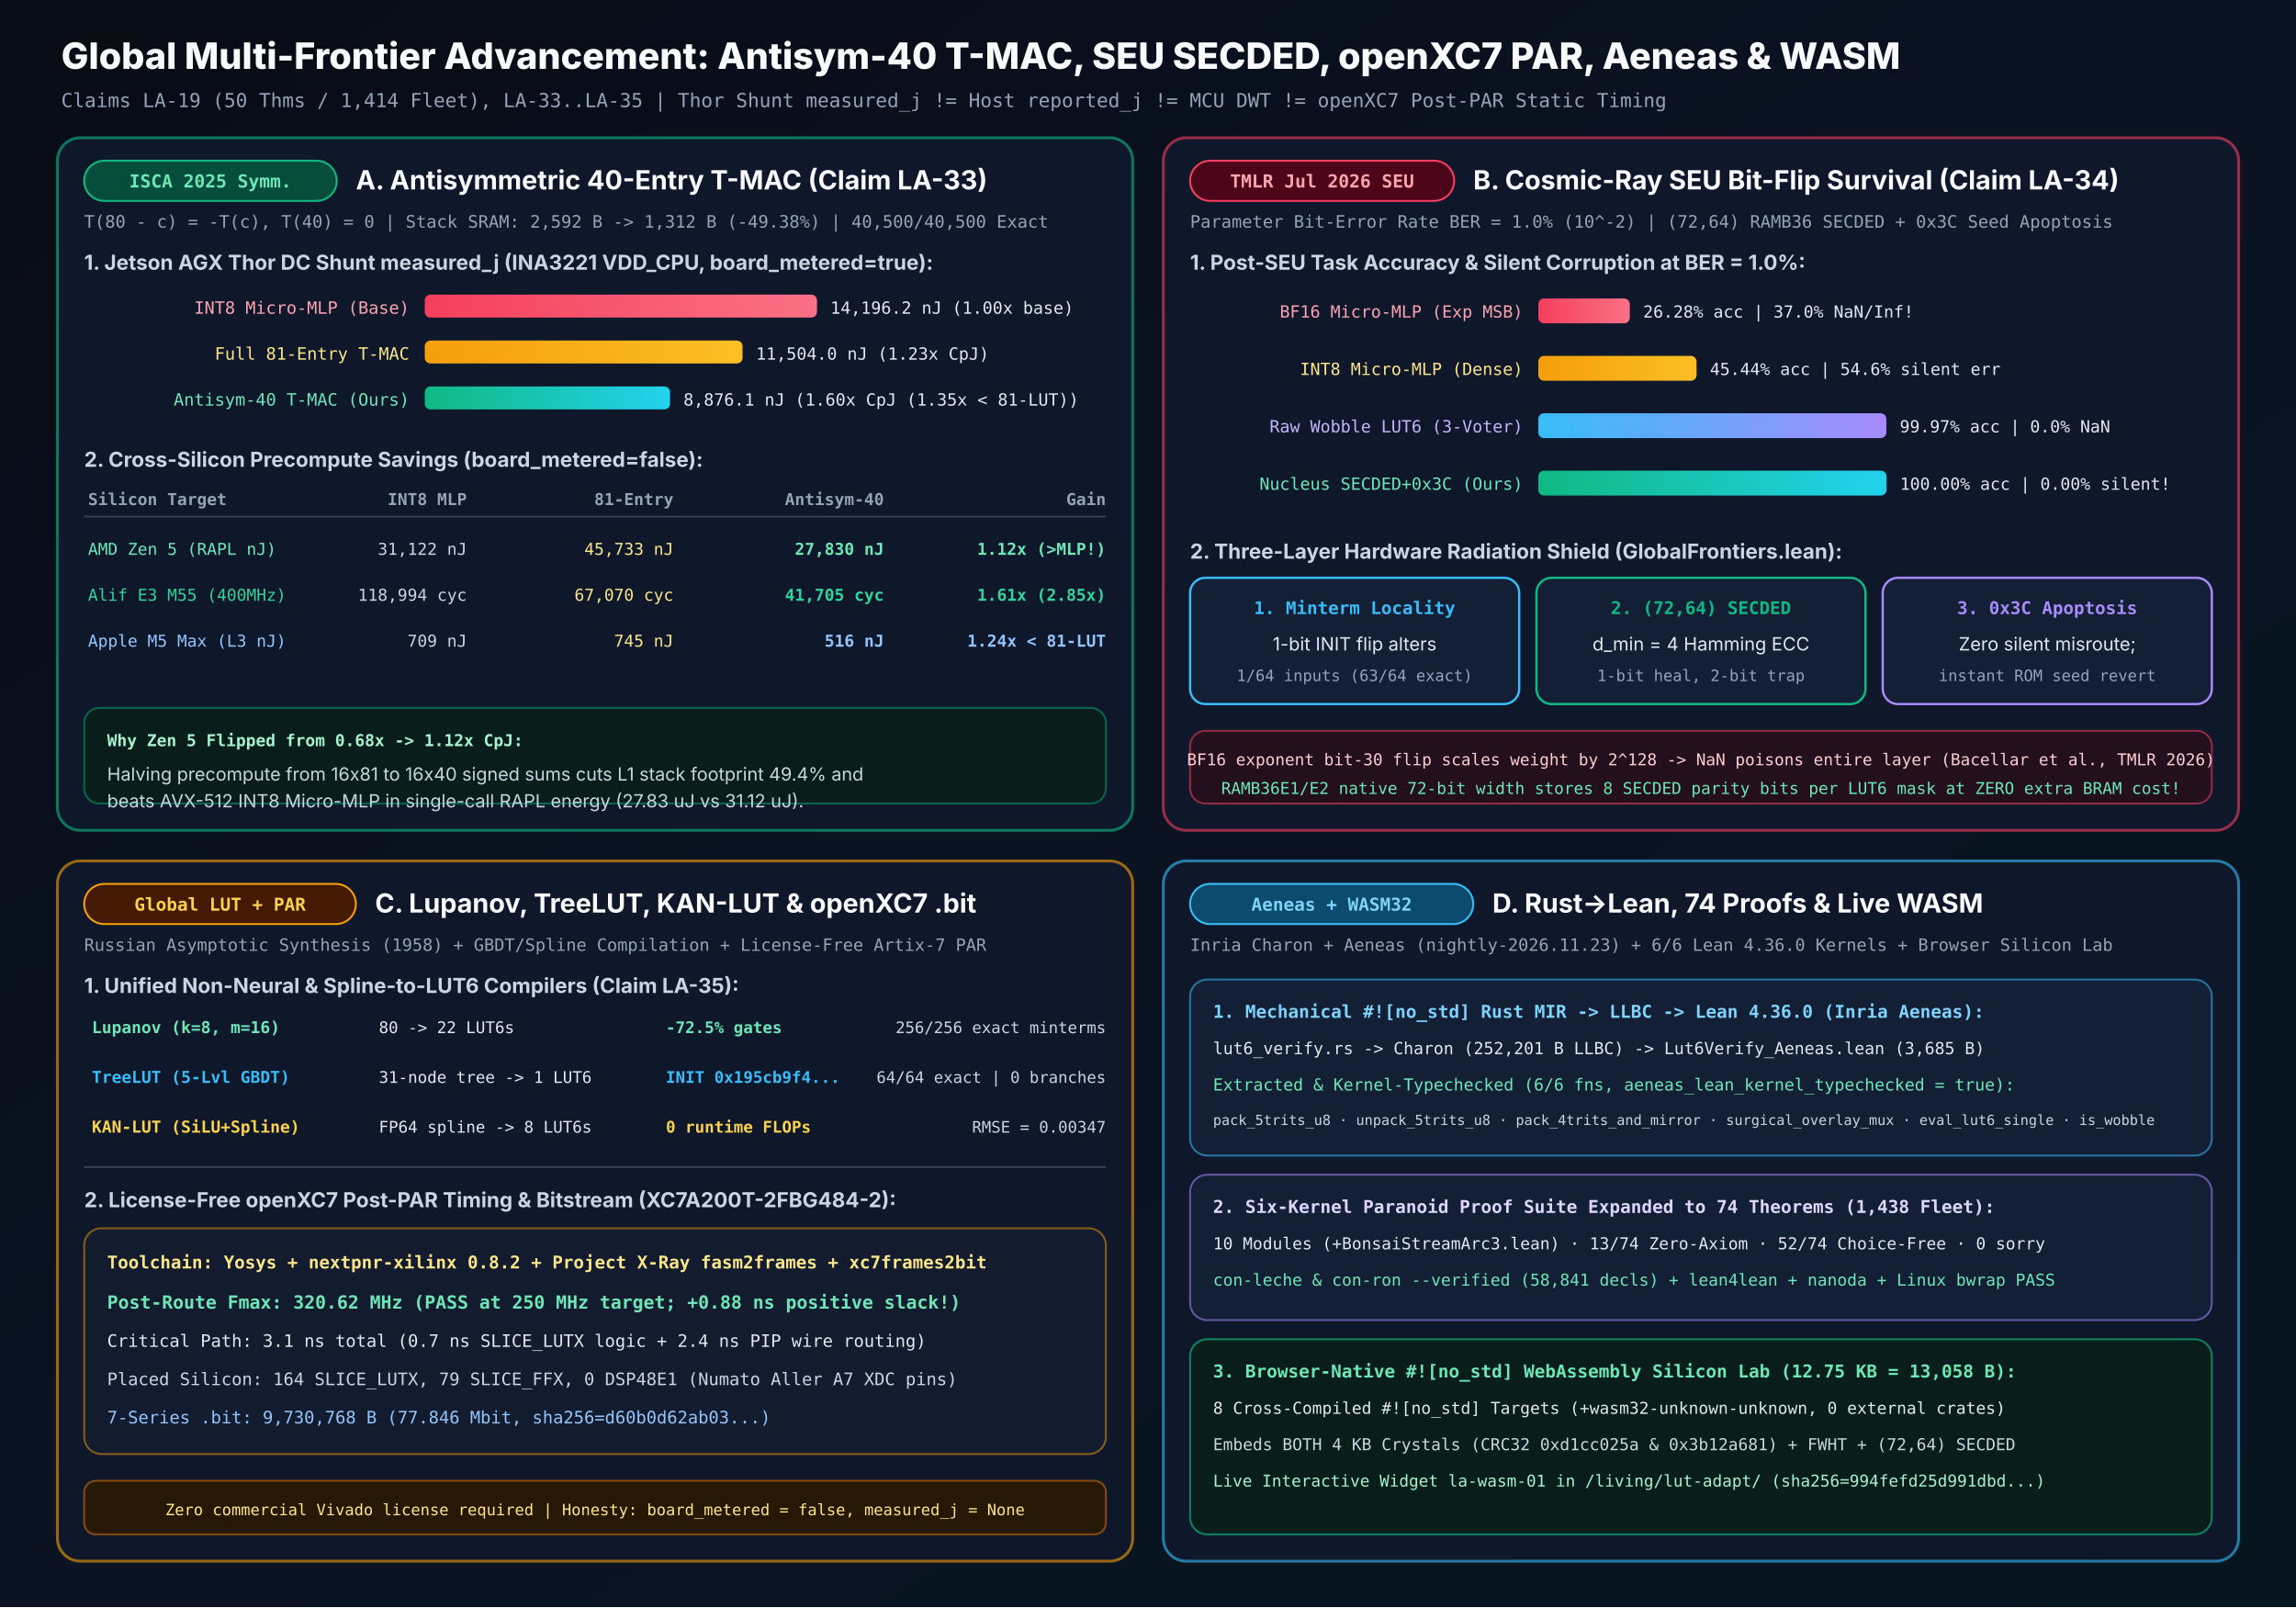
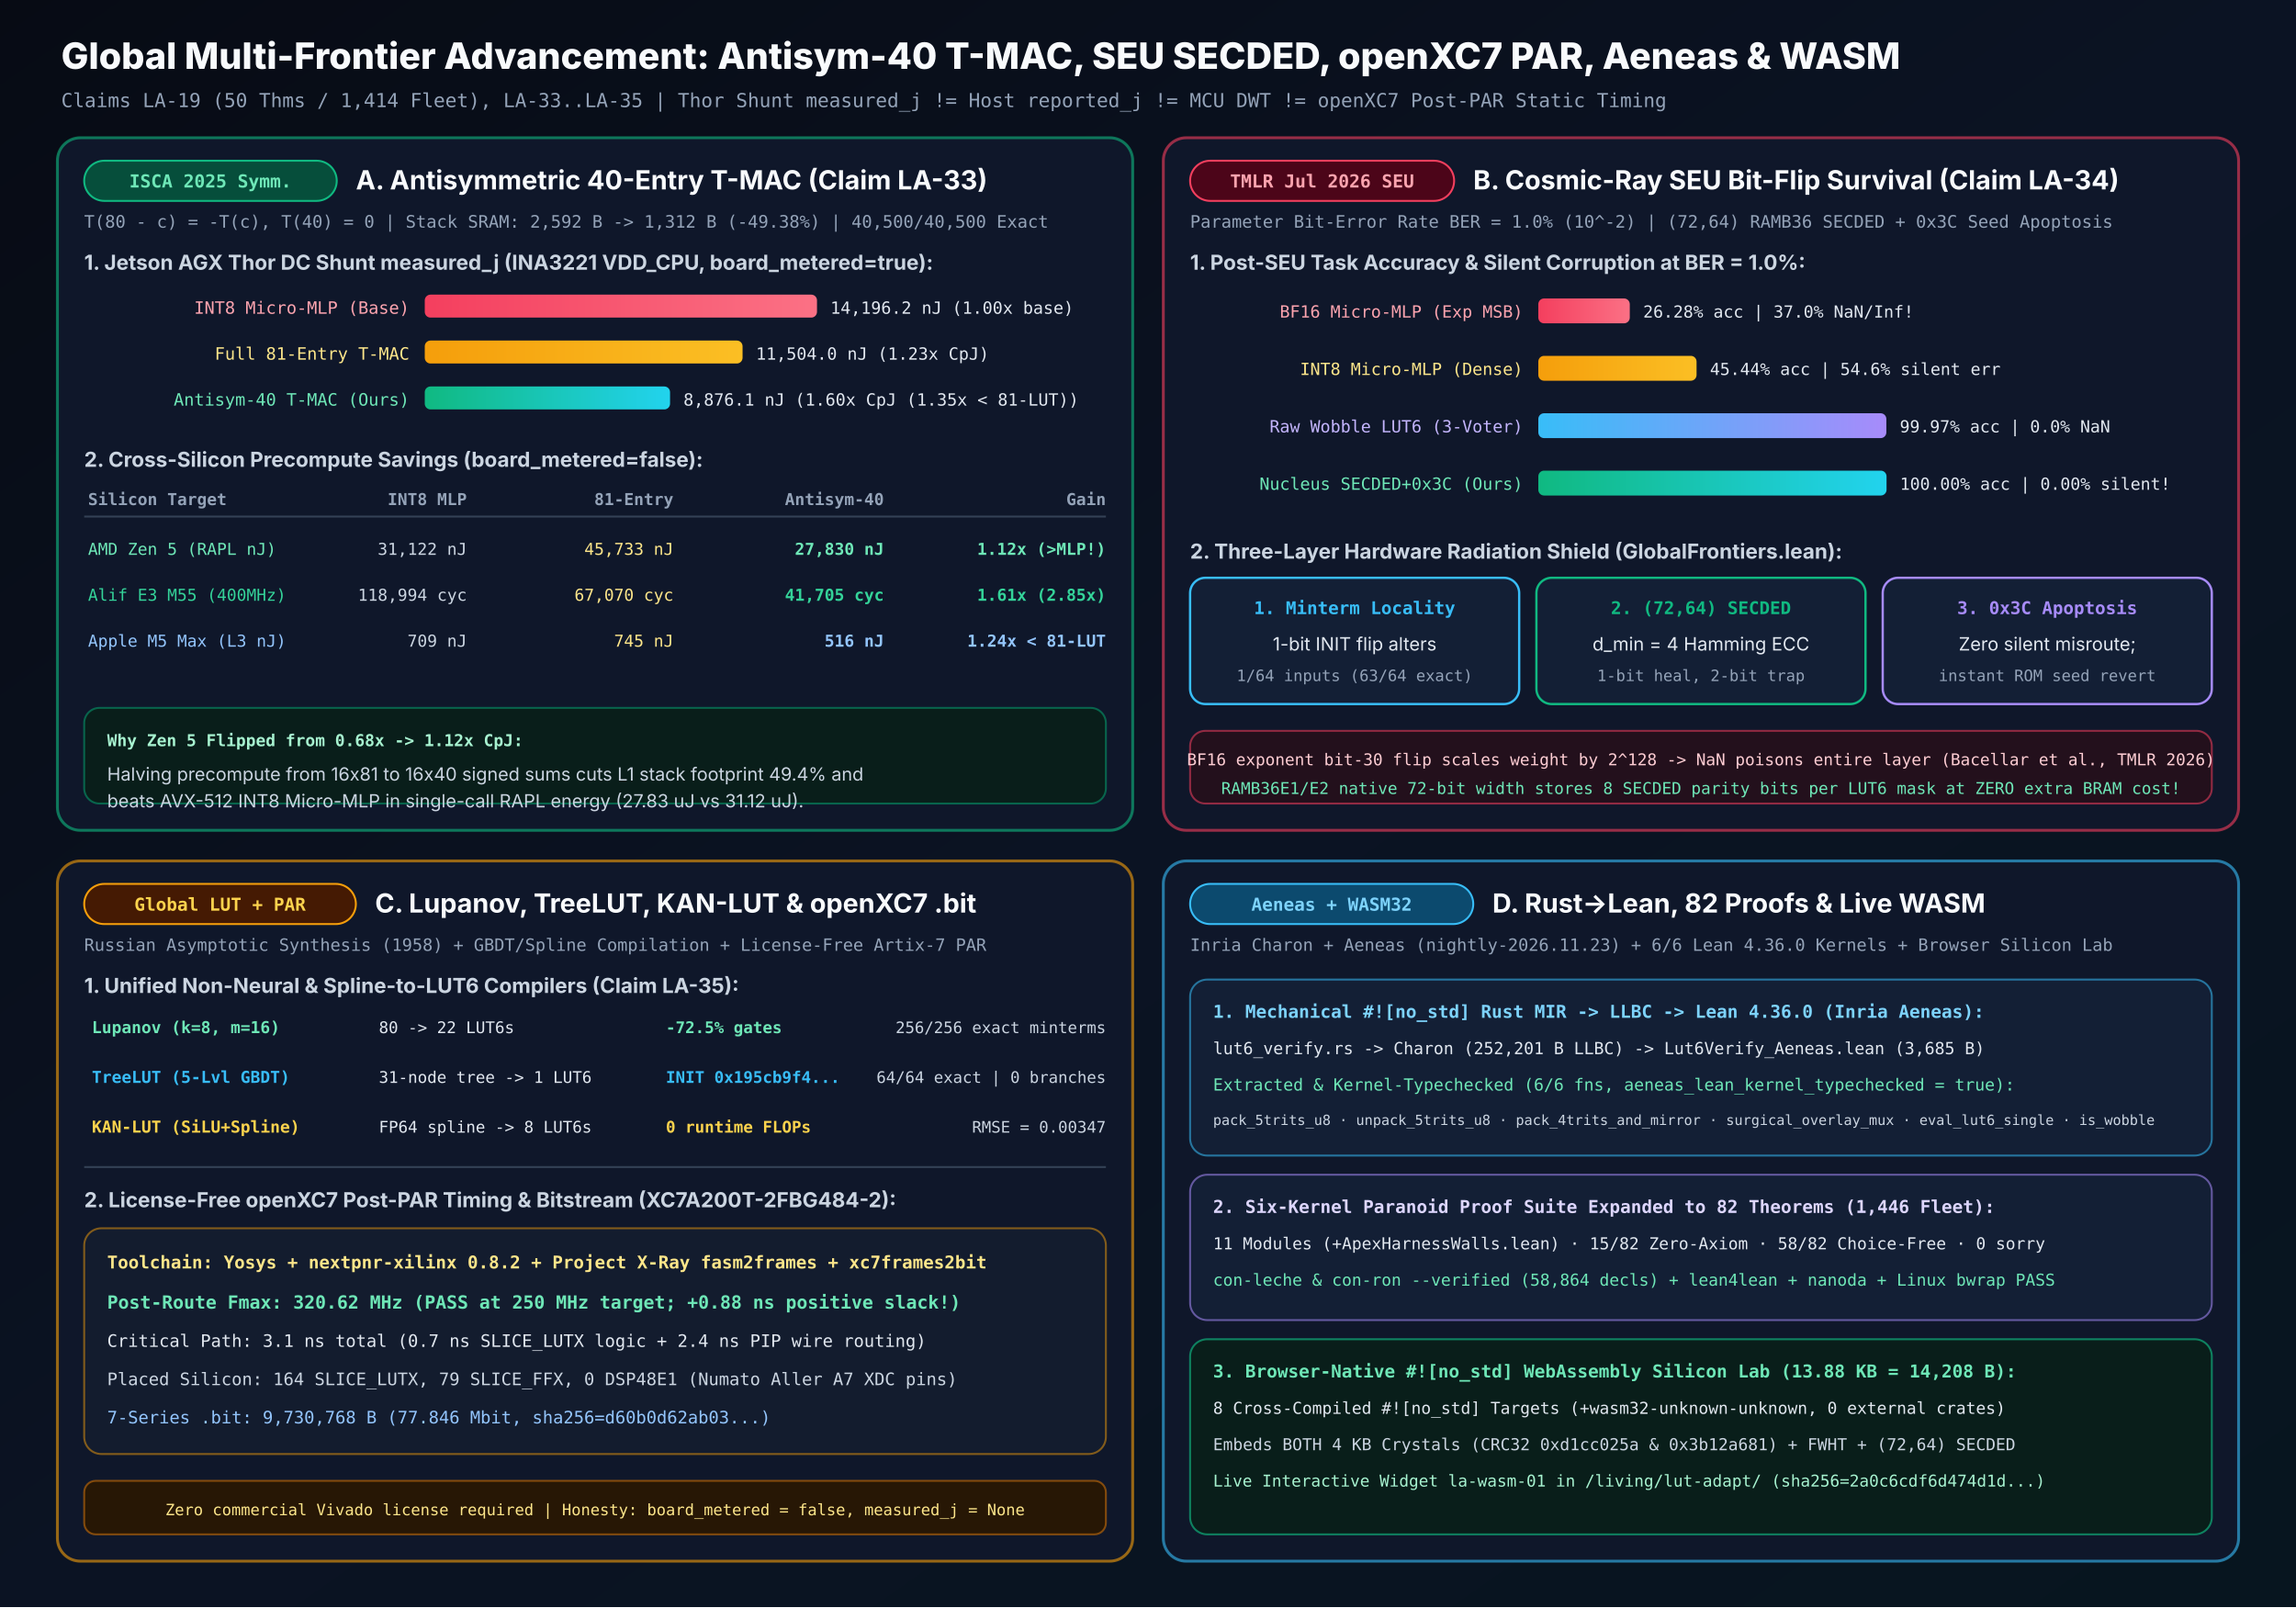
<svg xmlns="http://www.w3.org/2000/svg" width="1200" height="840" viewBox="0 0 1200 840" role="img" aria-labelledby="p33-t p33-d">
  <defs>
    <linearGradient id="bg33" x1="0" y1="0" x2="1" y2="1">
      <stop offset="0%" stop-color="#070b14" />
      <stop offset="50%" stop-color="#0b1323" />
      <stop offset="100%" stop-color="#07151f" />
    </linearGradient>
    <linearGradient id="bar-em" x1="0" y1="0" x2="1" y2="0">
      <stop offset="0%" stop-color="#10b981" />
      <stop offset="100%" stop-color="#22d3ee" />
    </linearGradient>
    <linearGradient id="bar-am" x1="0" y1="0" x2="1" y2="0">
      <stop offset="0%" stop-color="#f59e0b" />
      <stop offset="100%" stop-color="#fbbf24" />
    </linearGradient>
    <linearGradient id="bar-ro" x1="0" y1="0" x2="1" y2="0">
      <stop offset="0%" stop-color="#f43f5e" />
      <stop offset="100%" stop-color="#fb7185" />
    </linearGradient>
    <linearGradient id="bar-vi" x1="0" y1="0" x2="1" y2="0">
      <stop offset="0%" stop-color="#38bdf8" />
      <stop offset="100%" stop-color="#a78bfa" />
    </linearGradient>
  </defs>
  <rect width="1200" height="840" fill="url(#bg33)" />
  <text x="32" y="36" fill="#f8fafc" font-family="Inter, -apple-system, BlinkMacSystemFont, 'Segoe UI', Roboto, Helvetica, Arial, sans-serif" font-size="19.0" font-weight="800">Global Multi-Frontier Advancement: Antisym-40 T-MAC, SEU SECDED, openXC7 PAR, Aeneas &amp; WASM</text>
  <text x="32" y="56" fill="#94a3b8" font-family="ui-monospace, SFMono-Regular, Menlo, Monaco, Consolas, monospace" font-size="10.1">Claims LA-19 (50 Thms / 1,414 Fleet), LA-33..LA-35  |  Thor Shunt measured_j != Host reported_j != MCU DWT != openXC7 Post-PAR Static Timing</text>
  <rect x="30" y="72" width="562" height="362" rx="12" fill="#0f172a" stroke="#10b981" stroke-opacity="0.6" stroke-width="1.5" />
  <rect x="44" y="84" width="132" height="21" rx="10.5" fill="#064e3b" stroke="#10b981" />
  <text x="110" y="98" text-anchor="middle" fill="#6ee7b7" font-family="ui-monospace, SFMono-Regular, Menlo, Monaco, Consolas, monospace" font-size="9.4" font-weight="700">ISCA 2025 Symm.</text>
  <text x="186" y="99" fill="#f8fafc" font-family="Inter, -apple-system, BlinkMacSystemFont, 'Segoe UI', Roboto, Helvetica, Arial, sans-serif" font-size="13.8" font-weight="700">A. Antisymmetric 40-Entry T-MAC (Claim LA-33)</text>
  <text x="44" y="119" fill="#94a3b8" font-family="ui-monospace, SFMono-Regular, Menlo, Monaco, Consolas, monospace" font-size="9.0">T(80 - c) = -T(c), T(40) = 0  |  Stack SRAM: 2,592 B -&gt; 1,312 B (-49.38%)  |  40,500/40,500 Exact</text>
  <text x="44" y="141" fill="#cbd5e1" font-family="Inter, -apple-system, BlinkMacSystemFont, 'Segoe UI', Roboto, Helvetica, Arial, sans-serif" font-size="10.8" font-weight="700">1. Jetson AGX Thor DC Shunt measured_j (INA3221 VDD_CPU, board_metered=true):</text>
  <text x="214" y="164" text-anchor="end" fill="#fda4af" font-family="ui-monospace, SFMono-Regular, Menlo, Monaco, Consolas, monospace" font-size="8.9">INT8 Micro-MLP (Base)</text>
  <rect x="222" y="154" width="205.0" height="12" rx="3" fill="url(#bar-ro)" />
  <text x="434.0" y="164" fill="#e2e8f0" font-family="ui-monospace, SFMono-Regular, Menlo, Monaco, Consolas, monospace" font-size="8.8">14,196.2 nJ (1.00x base)</text>
  <text x="214" y="188" text-anchor="end" fill="#fde68a" font-family="ui-monospace, SFMono-Regular, Menlo, Monaco, Consolas, monospace" font-size="8.9">Full 81-Entry T-MAC</text>
  <rect x="222" y="178" width="166.1" height="12" rx="3" fill="url(#bar-am)" />
  <text x="395.1" y="188" fill="#e2e8f0" font-family="ui-monospace, SFMono-Regular, Menlo, Monaco, Consolas, monospace" font-size="8.8">11,504.0 nJ (1.23x CpJ)</text>
  <text x="214" y="212" text-anchor="end" fill="#6ee7b7" font-family="ui-monospace, SFMono-Regular, Menlo, Monaco, Consolas, monospace" font-size="8.9">Antisym-40 T-MAC (Ours)</text>
  <rect x="222" y="202" width="128.2" height="12" rx="3" fill="url(#bar-em)" />
  <text x="357.2" y="212" fill="#e2e8f0" font-family="ui-monospace, SFMono-Regular, Menlo, Monaco, Consolas, monospace" font-size="8.8">8,876.1 nJ (1.60x CpJ (1.35x &lt; 81-LUT))</text>
  <text x="44" y="244" fill="#cbd5e1" font-family="Inter, -apple-system, BlinkMacSystemFont, 'Segoe UI', Roboto, Helvetica, Arial, sans-serif" font-size="10.8" font-weight="700">2. Cross-Silicon Precompute Savings (board_metered=false):</text>
  <text x="46" y="264" fill="#94a3b8" font-family="ui-monospace, SFMono-Regular, Menlo, Monaco, Consolas, monospace" font-size="8.6" font-weight="700">Silicon Target</text>
  <text x="244" y="264" text-anchor="end" fill="#94a3b8" font-family="ui-monospace, SFMono-Regular, Menlo, Monaco, Consolas, monospace" font-size="8.6" font-weight="700">INT8 MLP</text>
  <text x="352" y="264" text-anchor="end" fill="#94a3b8" font-family="ui-monospace, SFMono-Regular, Menlo, Monaco, Consolas, monospace" font-size="8.6" font-weight="700">81-Entry</text>
  <text x="462" y="264" text-anchor="end" fill="#94a3b8" font-family="ui-monospace, SFMono-Regular, Menlo, Monaco, Consolas, monospace" font-size="8.6" font-weight="700">Antisym-40</text>
  <text x="578" y="264" text-anchor="end" fill="#94a3b8" font-family="ui-monospace, SFMono-Regular, Menlo, Monaco, Consolas, monospace" font-size="8.6" font-weight="700">Gain</text>
  <line x1="44" y1="270" x2="578" y2="270" stroke="#334155" stroke-width="1" />
  <text x="46" y="290" fill="#6ee7b7" font-family="ui-monospace, SFMono-Regular, Menlo, Monaco, Consolas, monospace" font-size="8.6">AMD Zen 5 (RAPL nJ)</text>
  <text x="244" y="290" text-anchor="end" fill="#cbd5e1" font-family="ui-monospace, SFMono-Regular, Menlo, Monaco, Consolas, monospace" font-size="8.6">31,122 nJ</text>
  <text x="352" y="290" text-anchor="end" fill="#fde68a" font-family="ui-monospace, SFMono-Regular, Menlo, Monaco, Consolas, monospace" font-size="8.6">45,733 nJ</text>
  <text x="462" y="290" text-anchor="end" fill="#6ee7b7" font-family="ui-monospace, SFMono-Regular, Menlo, Monaco, Consolas, monospace" font-size="8.6" font-weight="700">27,830 nJ</text>
  <text x="578" y="290" text-anchor="end" fill="#6ee7b7" font-family="ui-monospace, SFMono-Regular, Menlo, Monaco, Consolas, monospace" font-size="8.6" font-weight="700">1.12x (&gt;MLP!)</text>
  <text x="46" y="314" fill="#34d399" font-family="ui-monospace, SFMono-Regular, Menlo, Monaco, Consolas, monospace" font-size="8.6">Alif E3 M55 (400MHz)</text>
  <text x="244" y="314" text-anchor="end" fill="#cbd5e1" font-family="ui-monospace, SFMono-Regular, Menlo, Monaco, Consolas, monospace" font-size="8.6">118,994 cyc</text>
  <text x="352" y="314" text-anchor="end" fill="#fde68a" font-family="ui-monospace, SFMono-Regular, Menlo, Monaco, Consolas, monospace" font-size="8.6">67,070 cyc</text>
  <text x="462" y="314" text-anchor="end" fill="#34d399" font-family="ui-monospace, SFMono-Regular, Menlo, Monaco, Consolas, monospace" font-size="8.6" font-weight="700">41,705 cyc</text>
  <text x="578" y="314" text-anchor="end" fill="#34d399" font-family="ui-monospace, SFMono-Regular, Menlo, Monaco, Consolas, monospace" font-size="8.6" font-weight="700">1.61x (2.85x)</text>
  <text x="46" y="338" fill="#93c5fd" font-family="ui-monospace, SFMono-Regular, Menlo, Monaco, Consolas, monospace" font-size="8.6">Apple M5 Max (L3 nJ)</text>
  <text x="244" y="338" text-anchor="end" fill="#cbd5e1" font-family="ui-monospace, SFMono-Regular, Menlo, Monaco, Consolas, monospace" font-size="8.6">709 nJ</text>
  <text x="352" y="338" text-anchor="end" fill="#fde68a" font-family="ui-monospace, SFMono-Regular, Menlo, Monaco, Consolas, monospace" font-size="8.6">745 nJ</text>
  <text x="462" y="338" text-anchor="end" fill="#93c5fd" font-family="ui-monospace, SFMono-Regular, Menlo, Monaco, Consolas, monospace" font-size="8.6" font-weight="700">516 nJ</text>
  <text x="578" y="338" text-anchor="end" fill="#93c5fd" font-family="ui-monospace, SFMono-Regular, Menlo, Monaco, Consolas, monospace" font-size="8.6" font-weight="700">1.24x &lt; 81-LUT</text>
  <rect x="44" y="370" width="534" height="50" rx="8" fill="#091e1a" stroke="#059669" stroke-opacity="0.6" />
  <text x="56" y="390" fill="#a7f3d0" font-family="ui-monospace, SFMono-Regular, Menlo, Monaco, Consolas, monospace" font-size="8.6" font-weight="700">Why Zen 5 Flipped from 0.68x -&gt; 1.12x CpJ:</text>
  <text x="56" y="408" fill="#cbd5e1" font-family="Inter, -apple-system, BlinkMacSystemFont, 'Segoe UI', Roboto, Helvetica, Arial, sans-serif" font-size="9.5">Halving precompute from 16x81 to 16x40 signed sums cuts L1 stack footprint 49.4% and</text>
  <text x="56" y="422" fill="#cbd5e1" font-family="Inter, -apple-system, BlinkMacSystemFont, 'Segoe UI', Roboto, Helvetica, Arial, sans-serif" font-size="9.5">beats AVX-512 INT8 Micro-MLP in single-call RAPL energy (27.83 uJ vs 31.12 uJ).</text>
  <rect x="608" y="72" width="562" height="362" rx="12" fill="#0f172a" stroke="#f43f5e" stroke-opacity="0.6" stroke-width="1.5" />
  <rect x="622" y="84" width="138" height="21" rx="10.5" fill="#4c0519" stroke="#f43f5e" />
  <text x="691" y="98" text-anchor="middle" fill="#fda4af" font-family="ui-monospace, SFMono-Regular, Menlo, Monaco, Consolas, monospace" font-size="9.4" font-weight="700">TMLR Jul 2026 SEU</text>
  <text x="770" y="99" fill="#f8fafc" font-family="Inter, -apple-system, BlinkMacSystemFont, 'Segoe UI', Roboto, Helvetica, Arial, sans-serif" font-size="13.8" font-weight="700">B. Cosmic-Ray SEU Bit-Flip Survival (Claim LA-34)</text>
  <text x="622" y="119" fill="#94a3b8" font-family="ui-monospace, SFMono-Regular, Menlo, Monaco, Consolas, monospace" font-size="9.0">Parameter Bit-Error Rate BER = 1.0% (10^-2)  |  (72,64) RAMB36 SECDED + 0x3C Seed Apoptosis</text>
  <text x="622" y="141" fill="#cbd5e1" font-family="Inter, -apple-system, BlinkMacSystemFont, 'Segoe UI', Roboto, Helvetica, Arial, sans-serif" font-size="10.8" font-weight="700">1. Post-SEU Task Accuracy &amp; Silent Corruption at BER = 1.0%:</text>
  <text x="796" y="166" text-anchor="end" fill="#fda4af" font-family="ui-monospace, SFMono-Regular, Menlo, Monaco, Consolas, monospace" font-size="8.8">BF16 Micro-MLP (Exp MSB)</text>
  <rect x="804" y="156" width="47.8" height="13" rx="3" fill="url(#bar-ro)" />
  <text x="858.8" y="166" fill="#e2e8f0" font-family="ui-monospace, SFMono-Regular, Menlo, Monaco, Consolas, monospace" font-size="8.7">26.28% acc | 37.0% NaN/Inf!</text>
  <text x="796" y="196" text-anchor="end" fill="#fde68a" font-family="ui-monospace, SFMono-Regular, Menlo, Monaco, Consolas, monospace" font-size="8.8">INT8 Micro-MLP (Dense)</text>
  <rect x="804" y="186" width="82.7" height="13" rx="3" fill="url(#bar-am)" />
  <text x="893.7" y="196" fill="#e2e8f0" font-family="ui-monospace, SFMono-Regular, Menlo, Monaco, Consolas, monospace" font-size="8.7">45.44% acc | 54.6% silent err</text>
  <text x="796" y="226" text-anchor="end" fill="#c4b5fd" font-family="ui-monospace, SFMono-Regular, Menlo, Monaco, Consolas, monospace" font-size="8.8">Raw Wobble LUT6 (3-Voter)</text>
  <rect x="804" y="216" width="181.9" height="13" rx="3" fill="url(#bar-vi)" />
  <text x="992.9" y="226" fill="#e2e8f0" font-family="ui-monospace, SFMono-Regular, Menlo, Monaco, Consolas, monospace" font-size="8.7">99.97% acc | 0.0% NaN</text>
  <text x="796" y="256" text-anchor="end" fill="#6ee7b7" font-family="ui-monospace, SFMono-Regular, Menlo, Monaco, Consolas, monospace" font-size="8.8">Nucleus SECDED+0x3C (Ours)</text>
  <rect x="804" y="246" width="182.0" height="13" rx="3" fill="url(#bar-em)" />
  <text x="993.0" y="256" fill="#e2e8f0" font-family="ui-monospace, SFMono-Regular, Menlo, Monaco, Consolas, monospace" font-size="8.7">100.00% acc | 0.00% silent!</text>
  <text x="622" y="292" fill="#cbd5e1" font-family="Inter, -apple-system, BlinkMacSystemFont, 'Segoe UI', Roboto, Helvetica, Arial, sans-serif" font-size="10.8" font-weight="700">2. Three-Layer Hardware Radiation Shield (GlobalFrontiers.lean):</text>
  <rect x="622" y="302" width="172" height="66" rx="8" fill="#131f35" stroke="#38bdf8" stroke-width="1.2" />
  <text x="708" y="321" text-anchor="middle" fill="#38bdf8" font-family="ui-monospace, SFMono-Regular, Menlo, Monaco, Consolas, monospace" font-size="9.2" font-weight="700">1. Minterm Locality</text>
  <text x="708" y="340" text-anchor="middle" fill="#e2e8f0" font-family="Inter, -apple-system, BlinkMacSystemFont, 'Segoe UI', Roboto, Helvetica, Arial, sans-serif" font-size="9.6">1-bit INIT flip alters</text>
  <text x="708" y="356" text-anchor="middle" fill="#94a3b8" font-family="ui-monospace, SFMono-Regular, Menlo, Monaco, Consolas, monospace" font-size="8.2">1/64 inputs (63/64 exact)</text>
  <rect x="803" y="302" width="172" height="66" rx="8" fill="#131f35" stroke="#10b981" stroke-width="1.2" />
  <text x="889" y="321" text-anchor="middle" fill="#10b981" font-family="ui-monospace, SFMono-Regular, Menlo, Monaco, Consolas, monospace" font-size="9.2" font-weight="700">2. (72,64) SECDED</text>
  <text x="889" y="340" text-anchor="middle" fill="#e2e8f0" font-family="Inter, -apple-system, BlinkMacSystemFont, 'Segoe UI', Roboto, Helvetica, Arial, sans-serif" font-size="9.6">d_min = 4 Hamming ECC</text>
  <text x="889" y="356" text-anchor="middle" fill="#94a3b8" font-family="ui-monospace, SFMono-Regular, Menlo, Monaco, Consolas, monospace" font-size="8.2">1-bit heal, 2-bit trap</text>
  <rect x="984" y="302" width="172" height="66" rx="8" fill="#131f35" stroke="#a78bfa" stroke-width="1.2" />
  <text x="1070" y="321" text-anchor="middle" fill="#a78bfa" font-family="ui-monospace, SFMono-Regular, Menlo, Monaco, Consolas, monospace" font-size="9.2" font-weight="700">3. 0x3C Apoptosis</text>
  <text x="1070" y="340" text-anchor="middle" fill="#e2e8f0" font-family="Inter, -apple-system, BlinkMacSystemFont, 'Segoe UI', Roboto, Helvetica, Arial, sans-serif" font-size="9.6">Zero silent misroute;</text>
  <text x="1070" y="356" text-anchor="middle" fill="#94a3b8" font-family="ui-monospace, SFMono-Regular, Menlo, Monaco, Consolas, monospace" font-size="8.2">instant ROM seed revert</text>
  <rect x="622" y="382" width="534" height="38" rx="8" fill="#23101c" stroke="#f43f5e" stroke-opacity="0.55" />
  <text x="889" y="400" text-anchor="middle" fill="#fecdd3" font-family="ui-monospace, SFMono-Regular, Menlo, Monaco, Consolas, monospace" font-size="8.5">BF16 exponent bit-30 flip scales weight by 2^128 -&gt; NaN poisons entire layer (Bacellar et al., TMLR 2026)</text>
  <text x="889" y="415" text-anchor="middle" fill="#6ee7b7" font-family="ui-monospace, SFMono-Regular, Menlo, Monaco, Consolas, monospace" font-size="8.5">RAMB36E1/E2 native 72-bit width stores 8 SECDED parity bits per LUT6 mask at ZERO extra BRAM cost!</text>
  <rect x="30" y="450" width="562" height="366" rx="12" fill="#0f172a" stroke="#f59e0b" stroke-opacity="0.6" stroke-width="1.5" />
  <rect x="44" y="462" width="142" height="21" rx="10.5" fill="#451a03" stroke="#f59e0b" />
  <text x="115" y="476" text-anchor="middle" fill="#fcd34d" font-family="ui-monospace, SFMono-Regular, Menlo, Monaco, Consolas, monospace" font-size="9.3" font-weight="700">Global LUT + PAR</text>
  <text x="196" y="477" fill="#f8fafc" font-family="Inter, -apple-system, BlinkMacSystemFont, 'Segoe UI', Roboto, Helvetica, Arial, sans-serif" font-size="13.8" font-weight="700">C. Lupanov, TreeLUT, KAN-LUT &amp; openXC7 .bit</text>
  <text x="44" y="497" fill="#94a3b8" font-family="ui-monospace, SFMono-Regular, Menlo, Monaco, Consolas, monospace" font-size="8.9">Russian Asymptotic Synthesis (1958) + GBDT/Spline Compilation + License-Free Artix-7 PAR</text>
  <text x="44" y="519" fill="#cbd5e1" font-family="Inter, -apple-system, BlinkMacSystemFont, 'Segoe UI', Roboto, Helvetica, Arial, sans-serif" font-size="10.8" font-weight="700">1. Unified Non-Neural &amp; Spline-to-LUT6 Compilers (Claim LA-35):</text>
  <text x="48" y="540" fill="#6ee7b7" font-family="ui-monospace, SFMono-Regular, Menlo, Monaco, Consolas, monospace" font-size="8.6" font-weight="700">Lupanov (k=8, m=16)</text>
  <text x="198" y="540" fill="#e2e8f0" font-family="ui-monospace, SFMono-Regular, Menlo, Monaco, Consolas, monospace" font-size="8.4">80 -&gt; 22 LUT6s</text>
  <text x="348" y="540" fill="#6ee7b7" font-family="ui-monospace, SFMono-Regular, Menlo, Monaco, Consolas, monospace" font-size="8.4" font-weight="700">-72.5% gates</text>
  <text x="578" y="540" text-anchor="end" fill="#cbd5e1" font-family="ui-monospace, SFMono-Regular, Menlo, Monaco, Consolas, monospace" font-size="8.3">256/256 exact minterms</text>
  <text x="48" y="566" fill="#38bdf8" font-family="ui-monospace, SFMono-Regular, Menlo, Monaco, Consolas, monospace" font-size="8.6" font-weight="700">TreeLUT (5-Lvl GBDT)</text>
  <text x="198" y="566" fill="#e2e8f0" font-family="ui-monospace, SFMono-Regular, Menlo, Monaco, Consolas, monospace" font-size="8.4">31-node tree -&gt; 1 LUT6</text>
  <text x="348" y="566" fill="#38bdf8" font-family="ui-monospace, SFMono-Regular, Menlo, Monaco, Consolas, monospace" font-size="8.4" font-weight="700">INIT 0x195cb9f4...</text>
  <text x="578" y="566" text-anchor="end" fill="#cbd5e1" font-family="ui-monospace, SFMono-Regular, Menlo, Monaco, Consolas, monospace" font-size="8.3">64/64 exact | 0 branches</text>
  <text x="48" y="592" fill="#fcd34d" font-family="ui-monospace, SFMono-Regular, Menlo, Monaco, Consolas, monospace" font-size="8.6" font-weight="700">KAN-LUT (SiLU+Spline)</text>
  <text x="198" y="592" fill="#e2e8f0" font-family="ui-monospace, SFMono-Regular, Menlo, Monaco, Consolas, monospace" font-size="8.4">FP64 spline -&gt; 8 LUT6s</text>
  <text x="348" y="592" fill="#fcd34d" font-family="ui-monospace, SFMono-Regular, Menlo, Monaco, Consolas, monospace" font-size="8.4" font-weight="700">0 runtime FLOPs</text>
  <text x="578" y="592" text-anchor="end" fill="#cbd5e1" font-family="ui-monospace, SFMono-Regular, Menlo, Monaco, Consolas, monospace" font-size="8.3">RMSE = 0.00347</text>
  <line x1="44" y1="610" x2="578" y2="610" stroke="#334155" stroke-width="1" />
  <text x="44" y="631" fill="#cbd5e1" font-family="Inter, -apple-system, BlinkMacSystemFont, 'Segoe UI', Roboto, Helvetica, Arial, sans-serif" font-size="10.8" font-weight="700">2. License-Free openXC7 Post-PAR Timing &amp; Bitstream (XC7A200T-2FBG484-2):</text>
  <rect x="44" y="642" width="534" height="118" rx="9" fill="#131c2e" stroke="#f59e0b" stroke-opacity="0.5" />
  <text x="56" y="663" fill="#fde68a" font-family="ui-monospace, SFMono-Regular, Menlo, Monaco, Consolas, monospace" font-size="9.2" font-weight="700">Toolchain: Yosys + nextpnr-xilinx 0.8.2 + Project X-Ray fasm2frames + xc7frames2bit</text>
  <text x="56" y="684" fill="#6ee7b7" font-family="ui-monospace, SFMono-Regular, Menlo, Monaco, Consolas, monospace" font-size="9.5" font-weight="700">Post-Route Fmax: 320.62 MHz  (PASS at 250 MHz target; +0.88 ns positive slack!)</text>
  <text x="56" y="704" fill="#e2e8f0" font-family="ui-monospace, SFMono-Regular, Menlo, Monaco, Consolas, monospace" font-size="9.0">Critical Path:   3.1 ns total  (0.7 ns SLICE_LUTX logic + 2.4 ns PIP wire routing)</text>
  <text x="56" y="724" fill="#cbd5e1" font-family="ui-monospace, SFMono-Regular, Menlo, Monaco, Consolas, monospace" font-size="9.0">Placed Silicon:  164 SLICE_LUTX, 79 SLICE_FFX, 0 DSP48E1 (Numato Aller A7 XDC pins)</text>
  <text x="56" y="744" fill="#93c5fd" font-family="ui-monospace, SFMono-Regular, Menlo, Monaco, Consolas, monospace" font-size="9.0">7-Series .bit:   9,730,768 B (77.846 Mbit, sha256=d60b0d62ab03...)</text>
  <rect x="44" y="774" width="534" height="28" rx="6" fill="#271705" stroke="#d97706" stroke-opacity="0.55" />
  <text x="311" y="792" text-anchor="middle" fill="#fde68a" font-family="ui-monospace, SFMono-Regular, Menlo, Monaco, Consolas, monospace" font-size="8.2">Zero commercial Vivado license required  |  Honesty: board_metered = false, measured_j = None</text>
  <rect x="608" y="450" width="562" height="366" rx="12" fill="#0f172a" stroke="#38bdf8" stroke-opacity="0.6" stroke-width="1.5" />
  <rect x="622" y="462" width="148" height="21" rx="10.5" fill="#0c4a6e" stroke="#38bdf8" />
  <text x="696" y="476" text-anchor="middle" fill="#7dd3fc" font-family="ui-monospace, SFMono-Regular, Menlo, Monaco, Consolas, monospace" font-size="9.3" font-weight="700">Aeneas + WASM32</text>
-   <text x="780" y="477" fill="#f8fafc" font-family="Inter, -apple-system, BlinkMacSystemFont, 'Segoe UI', Roboto, Helvetica, Arial, sans-serif" font-size="13.8" font-weight="700">D. Rust-&gt;Lean, 74 Proofs &amp; Live WASM</text>
+   <text x="780" y="477" fill="#f8fafc" font-family="Inter, -apple-system, BlinkMacSystemFont, 'Segoe UI', Roboto, Helvetica, Arial, sans-serif" font-size="13.8" font-weight="700">D. Rust-&gt;Lean, 82 Proofs &amp; Live WASM</text>
  <text x="622" y="497" fill="#94a3b8" font-family="ui-monospace, SFMono-Regular, Menlo, Monaco, Consolas, monospace" font-size="8.9">Inria Charon + Aeneas (nightly-2026.11.23) + 6/6 Lean 4.36.0 Kernels + Browser Silicon Lab</text>
  <rect x="622" y="512" width="534" height="92" rx="9" fill="#131f35" stroke="#38bdf8" stroke-opacity="0.55" />
  <text x="634" y="532" fill="#7dd3fc" font-family="ui-monospace, SFMono-Regular, Menlo, Monaco, Consolas, monospace" font-size="9.3" font-weight="700">1. Mechanical #![no_std] Rust MIR -&gt; LLBC -&gt; Lean 4.36.0 (Inria Aeneas):</text>
  <text x="634" y="551" fill="#e2e8f0" font-family="ui-monospace, SFMono-Regular, Menlo, Monaco, Consolas, monospace" font-size="8.7">lut6_verify.rs -&gt; Charon (252,201 B LLBC) -&gt; Lut6Verify_Aeneas.lean (3,685 B)</text>
  <text x="634" y="570" fill="#6ee7b7" font-family="ui-monospace, SFMono-Regular, Menlo, Monaco, Consolas, monospace" font-size="8.7">Extracted &amp; Kernel-Typechecked (6/6 fns, aeneas_lean_kernel_typechecked = true):</text>
  <text x="634" y="588" fill="#cbd5e1" font-family="ui-monospace, SFMono-Regular, Menlo, Monaco, Consolas, monospace" font-size="7.3">pack_5trits_u8 · unpack_5trits_u8 · pack_4trits_and_mirror · surgical_overlay_mux · eval_lut6_single · is_wobble</text>
  <rect x="622" y="614" width="534" height="76" rx="9" fill="#131f35" stroke="#a78bfa" stroke-opacity="0.55" />
-   <text x="634" y="634" fill="#ddd6fe" font-family="ui-monospace, SFMono-Regular, Menlo, Monaco, Consolas, monospace" font-size="9.3" font-weight="700">2. Six-Kernel Paranoid Proof Suite Expanded to 74 Theorems (1,438 Fleet):</text>
-   <text x="634" y="653" fill="#e2e8f0" font-family="ui-monospace, SFMono-Regular, Menlo, Monaco, Consolas, monospace" font-size="8.6">10 Modules (+BonsaiStreamArc3.lean) · 13/74 Zero-Axiom · 52/74 Choice-Free · 0 sorry</text>
-   <text x="634" y="672" fill="#6ee7b7" font-family="ui-monospace, SFMono-Regular, Menlo, Monaco, Consolas, monospace" font-size="8.6">con-leche &amp; con-ron --verified (58,841 decls) + lean4lean + nanoda + Linux bwrap PASS</text>
+   <text x="634" y="634" fill="#ddd6fe" font-family="ui-monospace, SFMono-Regular, Menlo, Monaco, Consolas, monospace" font-size="9.3" font-weight="700">2. Six-Kernel Paranoid Proof Suite Expanded to 82 Theorems (1,446 Fleet):</text>
+   <text x="634" y="653" fill="#e2e8f0" font-family="ui-monospace, SFMono-Regular, Menlo, Monaco, Consolas, monospace" font-size="8.6">11 Modules (+ApexHarnessWalls.lean) · 15/82 Zero-Axiom · 58/82 Choice-Free · 0 sorry</text>
+   <text x="634" y="672" fill="#6ee7b7" font-family="ui-monospace, SFMono-Regular, Menlo, Monaco, Consolas, monospace" font-size="8.6">con-leche &amp; con-ron --verified (58,864 decls) + lean4lean + nanoda + Linux bwrap PASS</text>
  <rect x="622" y="700" width="534" height="102" rx="9" fill="#091e1a" stroke="#10b981" stroke-opacity="0.65" />
-   <text x="634" y="720" fill="#6ee7b7" font-family="ui-monospace, SFMono-Regular, Menlo, Monaco, Consolas, monospace" font-size="9.3" font-weight="700">3. Browser-Native #![no_std] WebAssembly Silicon Lab (12.75 KB = 13,058 B):</text>
+   <text x="634" y="720" fill="#6ee7b7" font-family="ui-monospace, SFMono-Regular, Menlo, Monaco, Consolas, monospace" font-size="9.3" font-weight="700">3. Browser-Native #![no_std] WebAssembly Silicon Lab (13.88 KB = 14,208 B):</text>
  <text x="634" y="739" fill="#e2e8f0" font-family="ui-monospace, SFMono-Regular, Menlo, Monaco, Consolas, monospace" font-size="8.6">8 Cross-Compiled #![no_std] Targets (+wasm32-unknown-unknown, 0 external crates)</text>
  <text x="634" y="758" fill="#cbd5e1" font-family="ui-monospace, SFMono-Regular, Menlo, Monaco, Consolas, monospace" font-size="8.6">Embeds BOTH 4 KB Crystals (CRC32 0xd1cc025a &amp; 0x3b12a681) + FWHT + (72,64) SECDED</text>
-   <text x="634" y="777" fill="#a7f3d0" font-family="ui-monospace, SFMono-Regular, Menlo, Monaco, Consolas, monospace" font-size="8.5">Live Interactive Widget la-wasm-01 in /living/lut-adapt/ (sha256=994fefd25d991dbd...)</text>
+   <text x="634" y="777" fill="#a7f3d0" font-family="ui-monospace, SFMono-Regular, Menlo, Monaco, Consolas, monospace" font-size="8.5">Live Interactive Widget la-wasm-01 in /living/lut-adapt/ (sha256=2a0c6cdf6d474d1d...)</text>
</svg>
